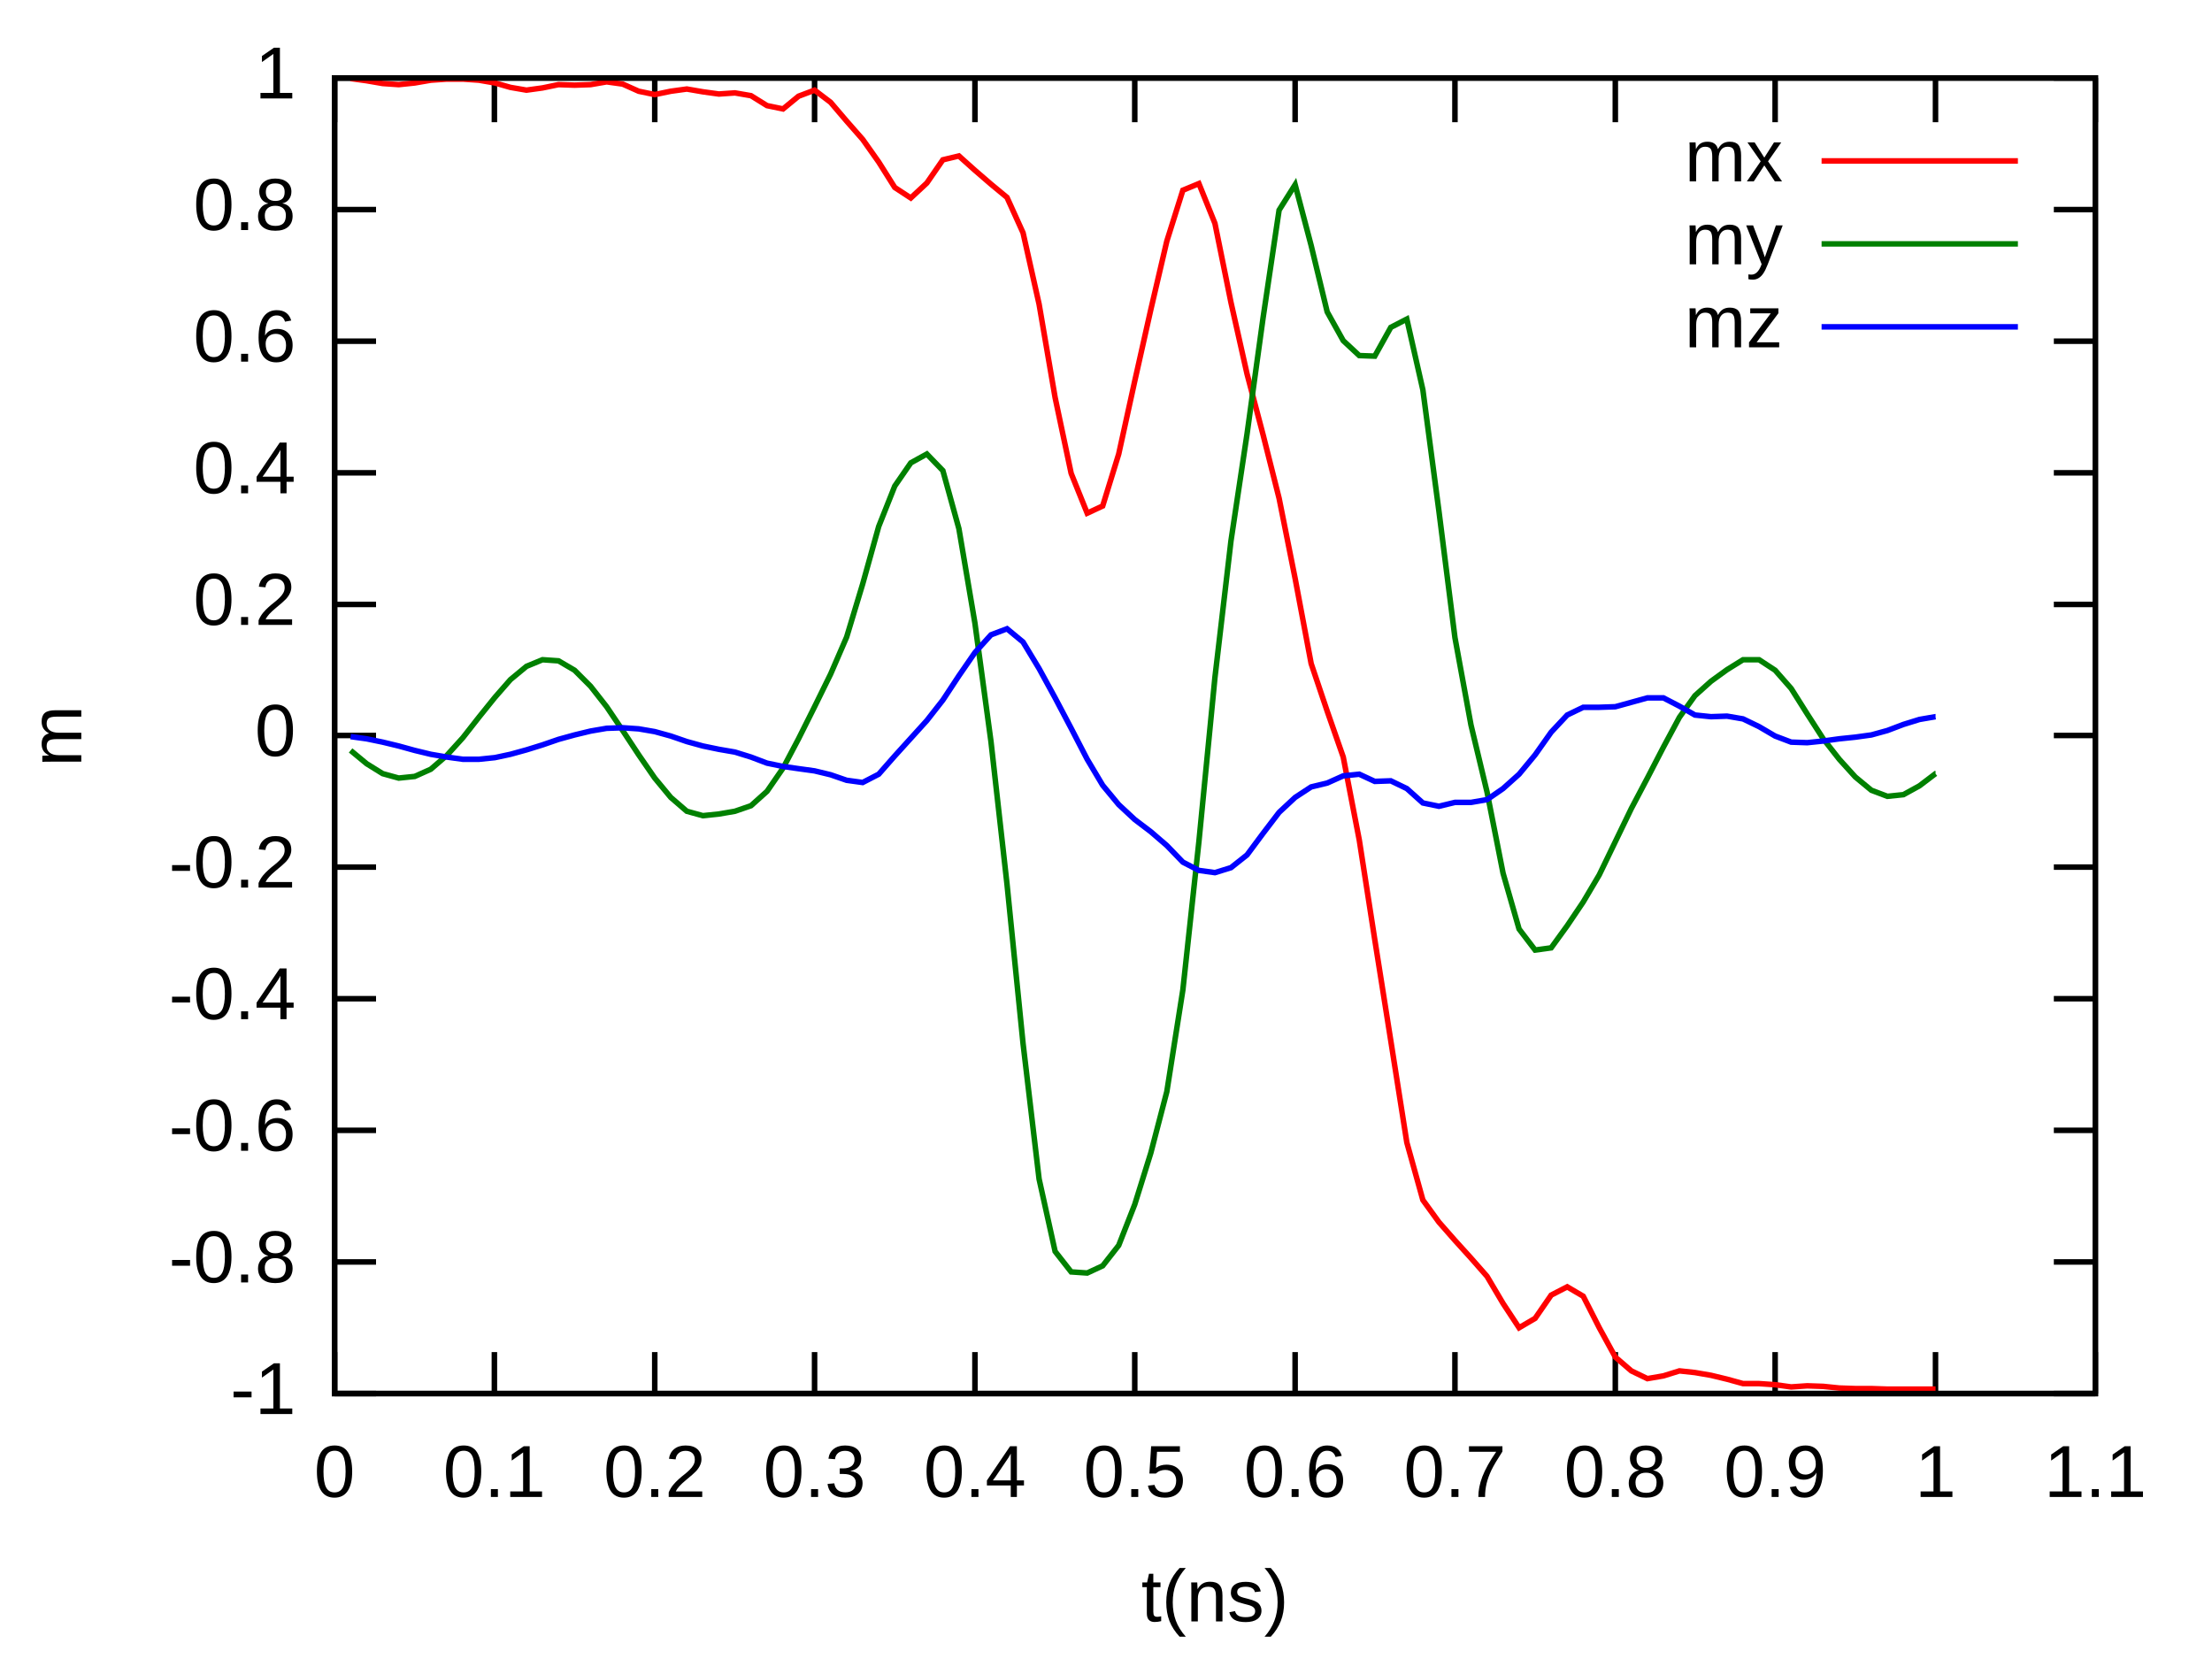
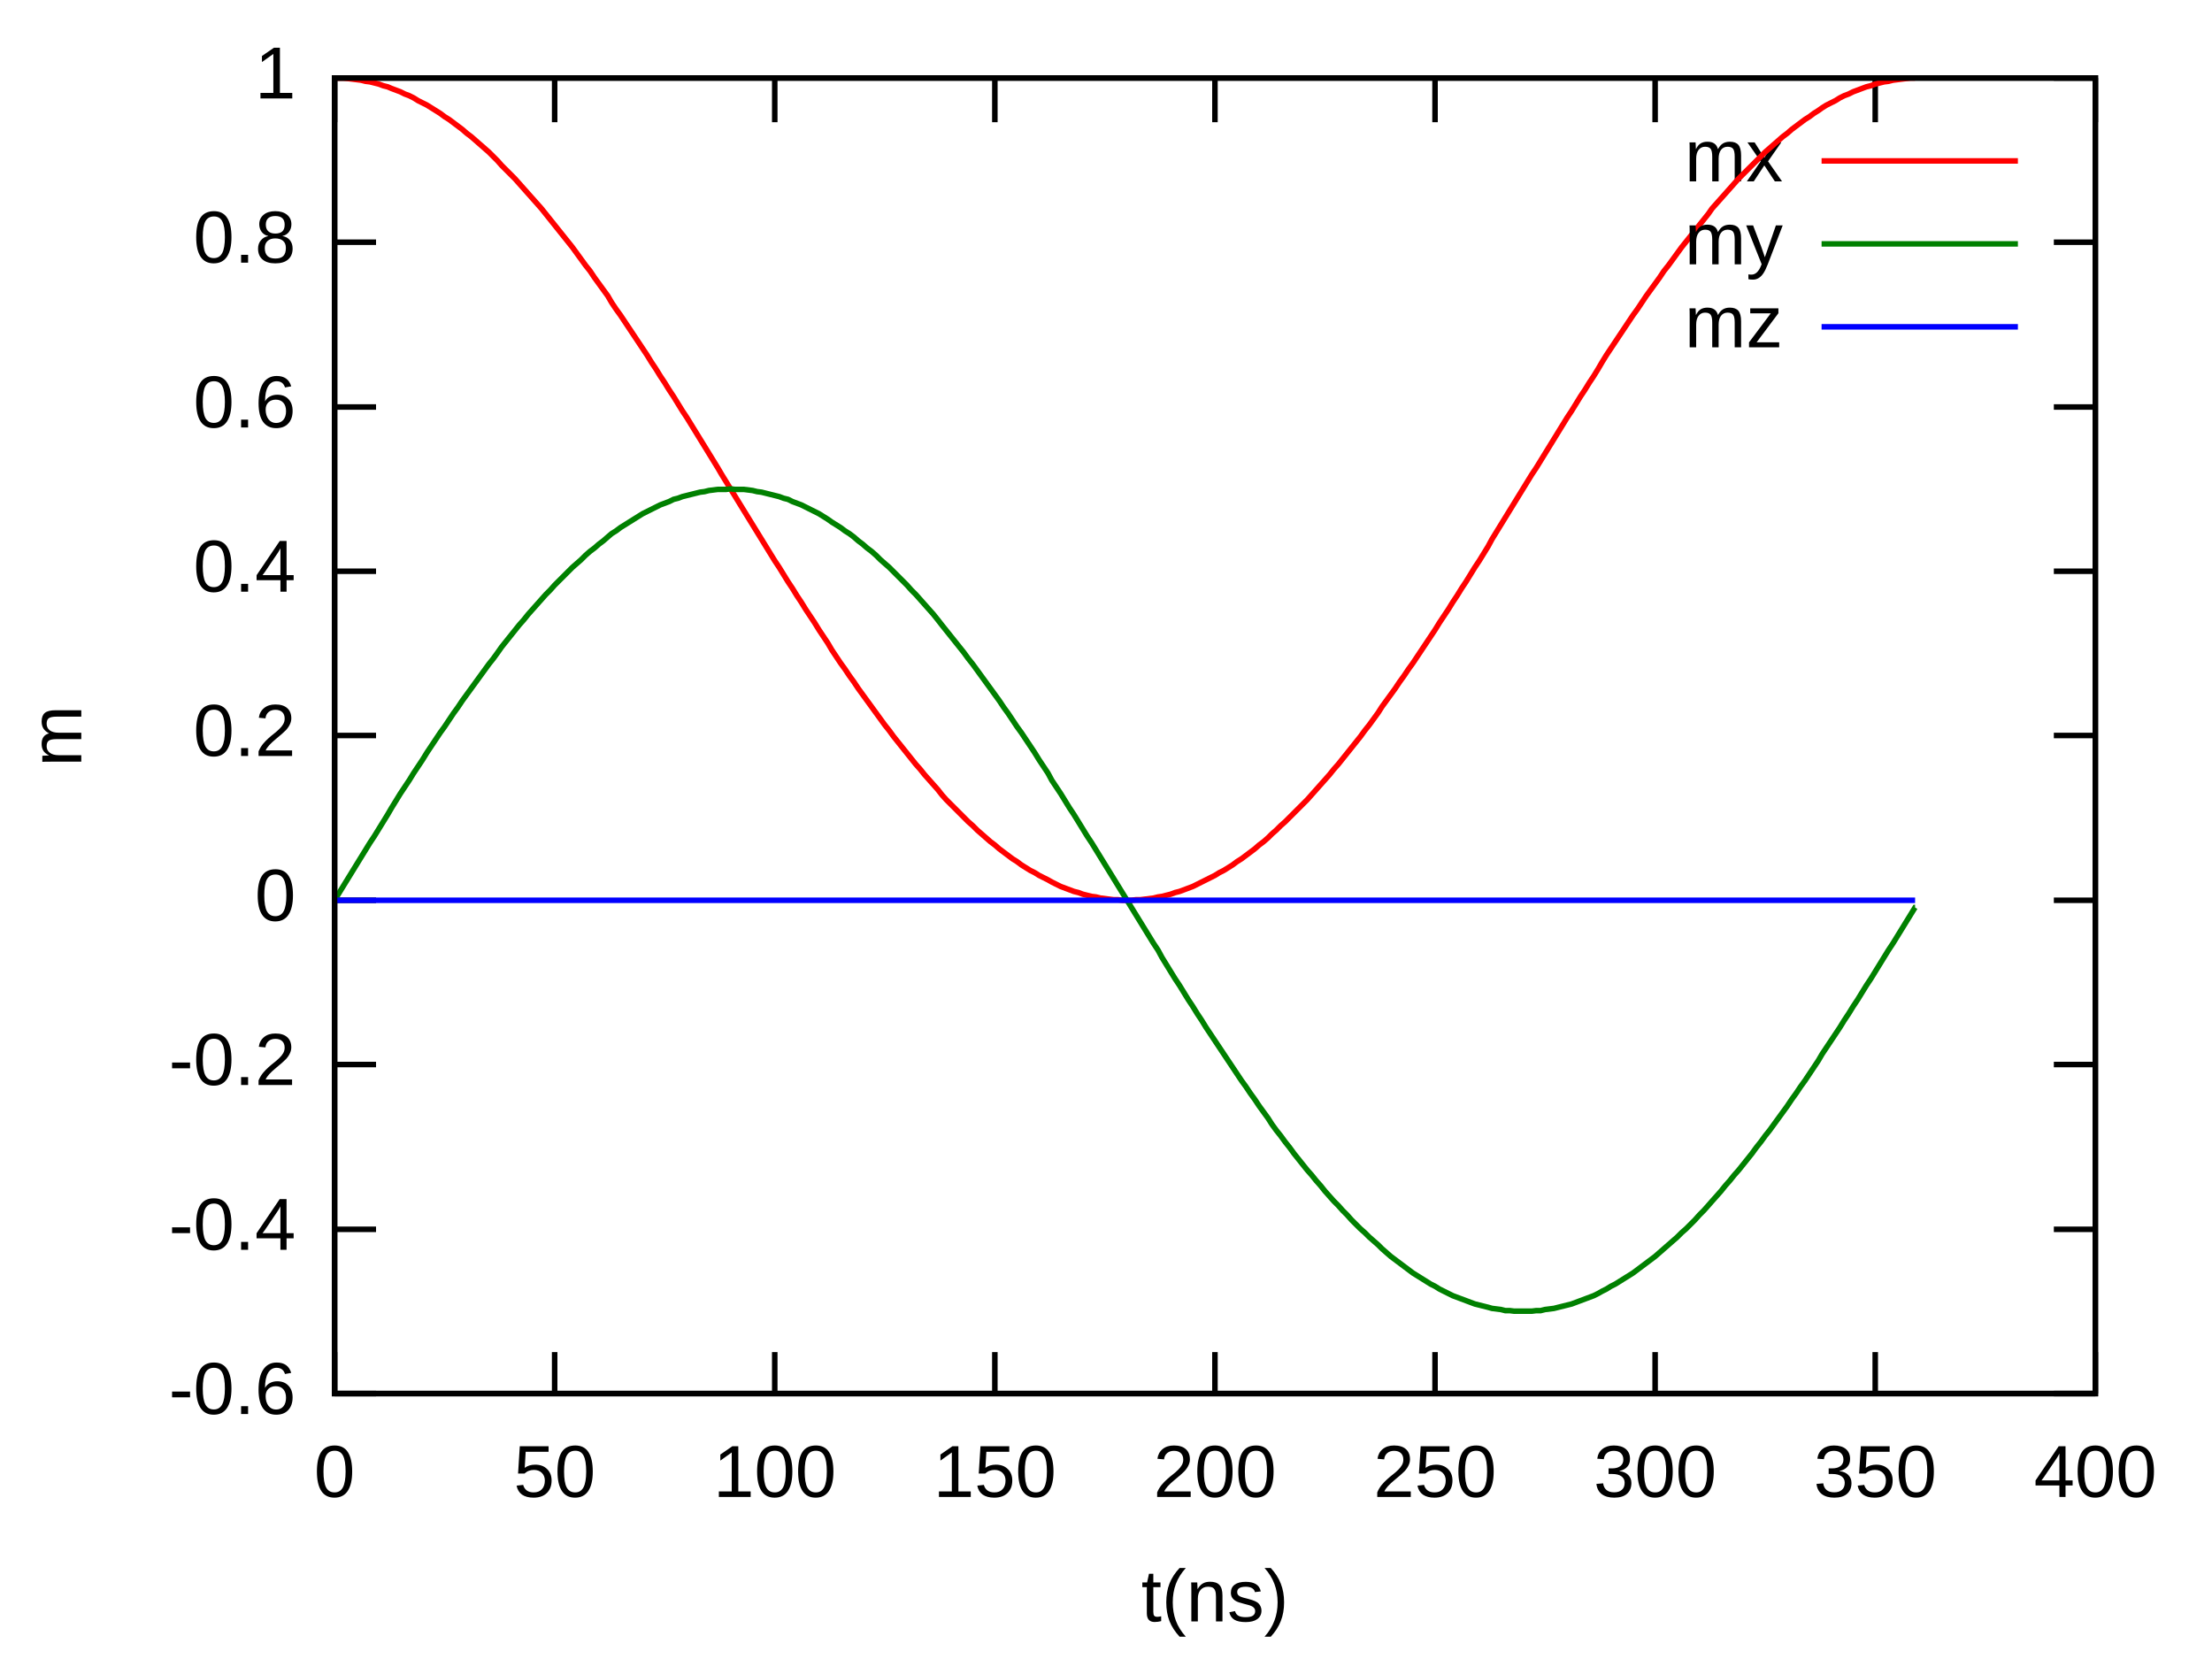
<svg xmlns="http://www.w3.org/2000/svg" xmlns:xlink="http://www.w3.org/1999/xlink" width="400" height="300" viewBox="0 0 400 300">
  <g id="gnuplot_canvas">
    <rect x="0" y="0" width="400" height="300" fill="none" />
    <defs>
      <circle id="gpDot" r="0.5" stroke-width="0.5" />
      <path id="gpPt0" stroke-width="0.267" stroke="currentColor" d="M-1,0 h2 M0,-1 v2" />
      <path id="gpPt1" stroke-width="0.267" stroke="currentColor" d="M-1,-1 L1,1 M1,-1 L-1,1" />
      <path id="gpPt2" stroke-width="0.267" stroke="currentColor" d="M-1,0 L1,0 M0,-1 L0,1 M-1,-1 L1,1 M-1,1 L1,-1" />
      <rect id="gpPt3" stroke-width="0.267" stroke="currentColor" x="-1" y="-1" width="2" height="2" />
      <rect id="gpPt4" stroke-width="0.267" stroke="currentColor" fill="currentColor" x="-1" y="-1" width="2" height="2" />
      <circle id="gpPt5" stroke-width="0.267" stroke="currentColor" cx="0" cy="0" r="1" />
      <use xlink:href="#gpPt5" id="gpPt6" fill="currentColor" stroke="none" />
      <path id="gpPt7" stroke-width="0.267" stroke="currentColor" d="M0,-1.33 L-1.33,0.67 L1.33,0.67 z" />
      <use xlink:href="#gpPt7" id="gpPt8" fill="currentColor" stroke="none" />
      <use xlink:href="#gpPt7" id="gpPt9" stroke="currentColor" transform="rotate(180)" />
      <use xlink:href="#gpPt9" id="gpPt10" fill="currentColor" stroke="none" />
      <use xlink:href="#gpPt3" id="gpPt11" stroke="currentColor" transform="rotate(45)" />
      <use xlink:href="#gpPt11" id="gpPt12" fill="currentColor" stroke="none" />
    </defs>
    <g style="fill:none; color:white; stroke:currentColor; stroke-width:1.00; stroke-linecap:butt; stroke-linejoin:miter">
</g>
    <g style="fill:none; color:black; stroke:currentColor; stroke-width:1.00; stroke-linecap:butt; stroke-linejoin:miter">
      <path stroke="black" d="M60.5,252.0 L68.0,252.0 M378.9,252.0 L371.4,252.0  h0.01" />
      <g transform="translate(53.5,255.7)" style="stroke:none; fill:black; font-family:Arial; font-size:10.00pt; text-anchor:end">
-         <text>-1</text>
-       </g>
-       <path stroke="black" d="M60.5,228.2 L68.0,228.2 M378.9,228.2 L371.4,228.2  h0.01" />
-       <g transform="translate(53.5,231.9)" style="stroke:none; fill:black; font-family:Arial; font-size:10.00pt; text-anchor:end">
-         <text>-0.8</text>
-       </g>
-       <path stroke="black" d="M60.5,204.4 L68.0,204.4 M378.9,204.4 L371.4,204.4  h0.01" />
-       <g transform="translate(53.5,208.1)" style="stroke:none; fill:black; font-family:Arial; font-size:10.00pt; text-anchor:end">
        <text>-0.6</text>
      </g>
-       <path stroke="black" d="M60.5,180.6 L68.0,180.6 M378.9,180.6 L371.4,180.6  h0.01" />
-       <g transform="translate(53.5,184.3)" style="stroke:none; fill:black; font-family:Arial; font-size:10.00pt; text-anchor:end">
+       <path stroke="black" d="M60.5,222.3 L68.0,222.3 M378.9,222.3 L371.4,222.3  h0.01" />
+       <g transform="translate(53.5,226.0)" style="stroke:none; fill:black; font-family:Arial; font-size:10.00pt; text-anchor:end">
        <text>-0.4</text>
      </g>
-       <path stroke="black" d="M60.5,156.8 L68.0,156.8 M378.9,156.8 L371.4,156.8  h0.01" />
-       <g transform="translate(53.5,160.5)" style="stroke:none; fill:black; font-family:Arial; font-size:10.00pt; text-anchor:end">
+       <path stroke="black" d="M60.5,192.5 L68.0,192.5 M378.9,192.5 L371.4,192.5  h0.01" />
+       <g transform="translate(53.5,196.2)" style="stroke:none; fill:black; font-family:Arial; font-size:10.00pt; text-anchor:end">
        <text>-0.2</text>
+       </g>
+       <path stroke="black" d="M60.5,162.8 L68.0,162.8 M378.9,162.8 L371.4,162.8  h0.01" />
+       <g transform="translate(53.5,166.5)" style="stroke:none; fill:black; font-family:Arial; font-size:10.00pt; text-anchor:end">
+         <text>0</text>
      </g>
      <path stroke="black" d="M60.5,133.0 L68.0,133.0 M378.9,133.0 L371.4,133.0  h0.01" />
      <g transform="translate(53.5,136.7)" style="stroke:none; fill:black; font-family:Arial; font-size:10.00pt; text-anchor:end">
-         <text>0</text>
-       </g>
-       <path stroke="black" d="M60.5,109.3 L68.0,109.3 M378.9,109.3 L371.4,109.3  h0.01" />
-       <g transform="translate(53.5,113.0)" style="stroke:none; fill:black; font-family:Arial; font-size:10.00pt; text-anchor:end">
        <text>0.2</text>
      </g>
-       <path stroke="black" d="M60.5,85.5 L68.0,85.5 M378.9,85.5 L371.4,85.5  h0.01" />
-       <g transform="translate(53.5,89.2)" style="stroke:none; fill:black; font-family:Arial; font-size:10.00pt; text-anchor:end">
+       <path stroke="black" d="M60.5,103.3 L68.0,103.3 M378.9,103.3 L371.4,103.3  h0.01" />
+       <g transform="translate(53.5,107.0)" style="stroke:none; fill:black; font-family:Arial; font-size:10.00pt; text-anchor:end">
        <text>0.4</text>
      </g>
-       <path stroke="black" d="M60.5,61.7 L68.0,61.7 M378.9,61.7 L371.4,61.7  h0.01" />
-       <g transform="translate(53.5,65.4)" style="stroke:none; fill:black; font-family:Arial; font-size:10.00pt; text-anchor:end">
+       <path stroke="black" d="M60.5,73.6 L68.0,73.6 M378.9,73.6 L371.4,73.6  h0.01" />
+       <g transform="translate(53.5,77.3)" style="stroke:none; fill:black; font-family:Arial; font-size:10.00pt; text-anchor:end">
        <text>0.6</text>
      </g>
-       <path stroke="black" d="M60.5,37.9 L68.0,37.9 M378.9,37.9 L371.4,37.9  h0.01" />
-       <g transform="translate(53.5,41.6)" style="stroke:none; fill:black; font-family:Arial; font-size:10.00pt; text-anchor:end">
+       <path stroke="black" d="M60.5,43.8 L68.0,43.8 M378.9,43.8 L371.4,43.8  h0.01" />
+       <g transform="translate(53.5,47.5)" style="stroke:none; fill:black; font-family:Arial; font-size:10.00pt; text-anchor:end">
        <text>0.8</text>
      </g>
      <path stroke="black" d="M60.5,14.1 L68.0,14.1 M378.9,14.1 L371.4,14.1  h0.01" />
      <g transform="translate(53.5,17.8)" style="stroke:none; fill:black; font-family:Arial; font-size:10.00pt; text-anchor:end">
        <text>1</text>
      </g>
      <path stroke="black" d="M60.5,252.0 L60.5,244.5 M60.5,14.1 L60.5,21.6  h0.01" />
      <g transform="translate(60.5,270.7)" style="stroke:none; fill:black; font-family:Arial; font-size:10.00pt; text-anchor:middle">
        <text> 0</text>
      </g>
-       <path stroke="black" d="M89.4,252.0 L89.4,244.5 M89.4,14.1 L89.4,21.6  h0.01" />
-       <g transform="translate(89.4,270.7)" style="stroke:none; fill:black; font-family:Arial; font-size:10.00pt; text-anchor:middle">
-         <text> 0.1</text>
+       <path stroke="black" d="M100.3,252.0 L100.3,244.5 M100.3,14.1 L100.3,21.6  h0.01" />
+       <g transform="translate(100.3,270.7)" style="stroke:none; fill:black; font-family:Arial; font-size:10.00pt; text-anchor:middle">
+         <text> 50</text>
      </g>
-       <path stroke="black" d="M118.4,252.0 L118.4,244.5 M118.4,14.1 L118.4,21.6  h0.01" />
-       <g transform="translate(118.4,270.7)" style="stroke:none; fill:black; font-family:Arial; font-size:10.00pt; text-anchor:middle">
-         <text> 0.2</text>
+       <path stroke="black" d="M140.1,252.0 L140.1,244.5 M140.1,14.1 L140.1,21.6  h0.01" />
+       <g transform="translate(140.1,270.7)" style="stroke:none; fill:black; font-family:Arial; font-size:10.00pt; text-anchor:middle">
+         <text> 100</text>
      </g>
-       <path stroke="black" d="M147.3,252.0 L147.3,244.5 M147.3,14.1 L147.3,21.6  h0.01" />
-       <g transform="translate(147.3,270.7)" style="stroke:none; fill:black; font-family:Arial; font-size:10.00pt; text-anchor:middle">
-         <text> 0.3</text>
+       <path stroke="black" d="M179.9,252.0 L179.9,244.5 M179.9,14.1 L179.9,21.6  h0.01" />
+       <g transform="translate(179.9,270.7)" style="stroke:none; fill:black; font-family:Arial; font-size:10.00pt; text-anchor:middle">
+         <text> 150</text>
      </g>
-       <path stroke="black" d="M176.3,252.0 L176.3,244.5 M176.3,14.1 L176.3,21.6  h0.01" />
-       <g transform="translate(176.3,270.7)" style="stroke:none; fill:black; font-family:Arial; font-size:10.00pt; text-anchor:middle">
-         <text> 0.4</text>
+       <path stroke="black" d="M219.7,252.0 L219.7,244.5 M219.7,14.1 L219.7,21.6  h0.01" />
+       <g transform="translate(219.7,270.7)" style="stroke:none; fill:black; font-family:Arial; font-size:10.00pt; text-anchor:middle">
+         <text> 200</text>
      </g>
-       <path stroke="black" d="M205.2,252.0 L205.2,244.5 M205.2,14.1 L205.2,21.6  h0.01" />
-       <g transform="translate(205.2,270.7)" style="stroke:none; fill:black; font-family:Arial; font-size:10.00pt; text-anchor:middle">
-         <text> 0.5</text>
+       <path stroke="black" d="M259.5,252.0 L259.5,244.5 M259.5,14.1 L259.5,21.6  h0.01" />
+       <g transform="translate(259.5,270.7)" style="stroke:none; fill:black; font-family:Arial; font-size:10.00pt; text-anchor:middle">
+         <text> 250</text>
      </g>
-       <path stroke="black" d="M234.2,252.0 L234.2,244.5 M234.2,14.1 L234.2,21.6  h0.01" />
-       <g transform="translate(234.2,270.7)" style="stroke:none; fill:black; font-family:Arial; font-size:10.00pt; text-anchor:middle">
-         <text> 0.6</text>
+       <path stroke="black" d="M299.3,252.0 L299.3,244.5 M299.3,14.1 L299.3,21.6  h0.01" />
+       <g transform="translate(299.3,270.7)" style="stroke:none; fill:black; font-family:Arial; font-size:10.00pt; text-anchor:middle">
+         <text> 300</text>
      </g>
-       <path stroke="black" d="M263.1,252.0 L263.1,244.5 M263.1,14.1 L263.1,21.6  h0.01" />
-       <g transform="translate(263.1,270.7)" style="stroke:none; fill:black; font-family:Arial; font-size:10.00pt; text-anchor:middle">
-         <text> 0.7</text>
-       </g>
-       <path stroke="black" d="M292.1,252.0 L292.1,244.5 M292.1,14.1 L292.1,21.6  h0.01" />
-       <g transform="translate(292.1,270.7)" style="stroke:none; fill:black; font-family:Arial; font-size:10.00pt; text-anchor:middle">
-         <text> 0.8</text>
-       </g>
-       <path stroke="black" d="M321.0,252.0 L321.0,244.5 M321.0,14.1 L321.0,21.6  h0.01" />
-       <g transform="translate(321.0,270.7)" style="stroke:none; fill:black; font-family:Arial; font-size:10.00pt; text-anchor:middle">
-         <text> 0.9</text>
-       </g>
-       <path stroke="black" d="M350.0,252.0 L350.0,244.5 M350.0,14.1 L350.0,21.6  h0.01" />
-       <g transform="translate(350.0,270.7)" style="stroke:none; fill:black; font-family:Arial; font-size:10.00pt; text-anchor:middle">
-         <text> 1</text>
+       <path stroke="black" d="M339.1,252.0 L339.1,244.5 M339.1,14.1 L339.1,21.6  h0.01" />
+       <g transform="translate(339.1,270.7)" style="stroke:none; fill:black; font-family:Arial; font-size:10.00pt; text-anchor:middle">
+         <text> 350</text>
      </g>
      <path stroke="black" d="M378.9,252.0 L378.9,244.5 M378.9,14.1 L378.9,21.6  h0.01" />
      <g transform="translate(378.9,270.7)" style="stroke:none; fill:black; font-family:Arial; font-size:10.00pt; text-anchor:middle">
-         <text> 1.1</text>
+         <text> 400</text>
      </g>
      <path stroke="black" d="M60.5,14.1 L60.5,252.0 L378.9,252.0 L378.9,14.1 L60.5,14.1 Z  h0.01" />
      <g transform="translate(14.7,133.1) rotate(270)" style="stroke:none; fill:black; font-family:Arial; font-size:10.00pt; text-anchor:middle">
        <text>m </text>
      </g>
      <g transform="translate(219.7,293.2)" style="stroke:none; fill:black; font-family:Arial; font-size:10.00pt; text-anchor:middle">
        <text>t(ns)</text>
      </g>
    </g>
    <g id="gnuplot_plot_1">
      <g style="fill:none; color:red; stroke:currentColor; stroke-width:1.00; stroke-linecap:butt; stroke-linejoin:miter">
        <g transform="translate(322.4,32.8)" style="stroke:none; fill:black; font-family:Arial; font-size:10.00pt; text-anchor:end">
          <text>mx</text>
        </g>
-         <path d="M329.4,29.1 L364.9,29.1 M63.4,14.2 L66.3,14.6 L69.2,15.1 L72.1,15.3 L75.0,15.0 L77.9,14.5    L80.8,14.3 L83.7,14.3 L86.6,14.5 L89.5,15.0 L92.3,15.8 L95.2,16.3 L98.1,15.9 L101.0,15.3    L103.9,15.4 L106.8,15.3 L109.7,14.8 L112.6,15.2 L115.5,16.5 L118.4,17.1 L121.3,16.5 L124.2,16.1    L127.1,16.6 L130.0,17.0 L132.9,16.8 L135.8,17.3 L138.7,19.1 L141.6,19.7 L144.4,17.4 L147.3,16.3    L150.2,18.5 L153.1,21.9 L156.0,25.2 L158.9,29.3 L161.8,33.9 L164.7,35.8 L167.6,33.1 L170.5,28.9    L173.4,28.2 L176.3,30.8 L179.2,33.3 L182.1,35.7 L185.0,42.1 L187.9,55.0 L190.8,71.9 L193.7,85.6    L196.6,92.8 L199.4,91.5 L202.3,82.1 L205.2,68.9 L208.1,56.0 L211.0,43.6 L213.9,34.4 L216.8,33.2    L219.7,40.4 L222.6,54.7 L225.5,67.6 L228.4,78.6 L231.3,90.1 L234.2,104.6 L237.1,120.0 L240.0,128.6    L242.9,136.9 L245.8,151.9 L248.6,169.9 L251.5,188.2 L254.4,206.6 L257.3,217.0 L260.2,221.0 L263.1,224.3    L266.0,227.5 L268.9,230.8 L271.8,235.7 L274.7,240.1 L277.6,238.4 L280.5,234.2 L283.4,232.7 L286.3,234.4    L289.2,240.1 L292.1,245.4 L295.0,247.9 L297.9,249.3 L300.8,248.8 L303.7,247.9 L306.5,248.2 L309.4,248.7    L312.3,249.4 L315.2,250.2 L318.1,250.2 L321.0,250.4 L323.9,250.8 L326.8,250.6 L329.7,250.7 L332.6,251.0    L335.5,251.1 L338.4,251.1 L341.3,251.2 L344.2,251.2 L347.1,251.2 L350.0,251.2  h0.01" />
+         <path d="M329.4,29.1 L364.9,29.1 M60.5,14.1 L61.3,14.1 L62.1,14.1 L62.9,14.2 L63.7,14.3 L64.5,14.4    L65.3,14.5 L66.1,14.7 L66.9,14.8 L67.7,15.0 L68.5,15.2 L69.3,15.5 L70.1,15.7 L70.8,16.0    L71.6,16.3 L72.4,16.6 L73.2,17.0 L74.0,17.3 L74.8,17.7 L75.6,18.2 L76.4,18.6 L77.2,19.0    L78.0,19.5 L78.8,20.0 L79.6,20.5 L80.4,21.1 L81.2,21.6 L82.0,22.2 L82.8,22.8 L83.6,23.4    L84.4,24.1 L85.2,24.7 L86.0,25.4 L86.8,26.1 L87.6,26.8 L88.4,27.5 L89.2,28.3 L90.0,29.1    L90.7,29.9 L91.5,30.7 L92.3,31.5 L93.1,32.3 L93.9,33.2 L94.7,34.1 L95.5,35.0 L96.3,35.9    L97.1,36.8 L97.9,37.7 L98.7,38.7 L99.5,39.7 L100.3,40.7 L101.1,41.7 L101.9,42.7 L102.7,43.7    L103.5,44.7 L104.3,45.8 L105.1,46.9 L105.9,48.0 L106.7,49.0 L107.5,50.2 L108.3,51.3 L109.1,52.4    L109.9,53.5 L110.6,54.7 L111.4,55.9 L112.2,57.0 L113.0,58.2 L113.8,59.4 L114.6,60.6 L115.4,61.8    L116.2,63.0 L117.0,64.2 L117.8,65.5 L118.6,66.7 L119.4,68.0 L120.2,69.2 L121.0,70.5 L121.8,71.7    L122.6,73.0 L123.4,74.3 L124.2,75.5 L125.0,76.8 L125.8,78.1 L126.6,79.4 L127.4,80.7 L128.2,82.0    L129.0,83.3 L129.8,84.6 L130.5,85.8 L131.3,87.1 L132.1,88.4 L132.9,89.7 L133.7,91.0 L134.5,92.3    L135.3,93.6 L136.1,94.9 L136.9,96.2 L137.7,97.5 L138.5,98.8 L139.3,100.1 L140.1,101.4 L140.9,102.6    L141.7,103.9 L142.5,105.2 L143.3,106.4 L144.1,107.7 L144.9,108.9 L145.7,110.2 L146.5,111.4 L147.3,112.6    L148.1,113.9 L148.9,115.1 L149.7,116.3 L150.4,117.5 L151.2,118.7 L152.0,119.9 L152.8,121.0 L153.6,122.2    L154.4,123.3 L155.2,124.5 L156.0,125.6 L156.8,126.7 L157.6,127.8 L158.4,128.9 L159.2,130.0 L160.0,131.1    L160.8,132.1 L161.6,133.2 L162.4,134.2 L163.2,135.2 L164.0,136.2 L164.8,137.2 L165.6,138.2 L166.4,139.1    L167.2,140.1 L168.0,141.0 L168.8,141.9 L169.6,142.8 L170.3,143.7 L171.1,144.6 L171.9,145.4 L172.7,146.2    L173.5,147.0 L174.3,147.8 L175.1,148.6 L175.9,149.3 L176.7,150.1 L177.5,150.8 L178.3,151.5 L179.1,152.2    L179.9,152.8 L180.7,153.5 L181.5,154.1 L182.3,154.7 L183.1,155.3 L183.9,155.8 L184.7,156.4 L185.5,156.9    L186.3,157.4 L187.1,157.8 L187.9,158.3 L188.7,158.7 L189.5,159.1 L190.2,159.5 L191.0,159.9 L191.8,160.3    L192.6,160.6 L193.4,160.9 L194.2,161.2 L195.0,161.4 L195.8,161.7 L196.6,161.9 L197.4,162.1 L198.2,162.2    L199.0,162.4 L199.8,162.5 L200.6,162.6 L201.4,162.7 L202.2,162.7 L203.0,162.8 L203.8,162.8 L204.6,162.8    L205.4,162.7 L206.2,162.7 L207.0,162.6 L207.8,162.5 L208.6,162.4 L209.4,162.2 L210.1,162.1 L210.9,161.9    L211.7,161.7 L212.5,161.4 L213.3,161.2 L214.1,160.9 L214.9,160.6 L215.7,160.3 L216.5,159.9 L217.3,159.5    L218.1,159.1 L218.9,158.7 L219.7,158.3 L220.5,157.8 L221.3,157.4 L222.1,156.9 L222.9,156.4 L223.7,155.8    L224.5,155.3 L225.3,154.7 L226.1,154.1 L226.9,153.5 L227.7,152.8 L228.5,152.2 L229.3,151.5 L230.0,150.8    L230.8,150.1 L231.6,149.3 L232.4,148.6 L233.2,147.8 L234.0,147.0 L234.8,146.2 L235.6,145.4 L236.4,144.6    L237.2,143.7 L238.0,142.8 L238.8,141.9 L239.6,141.0 L240.4,140.1 L241.2,139.1 L242.0,138.2 L242.8,137.2    L243.6,136.2 L244.4,135.2 L245.2,134.2 L246.0,133.2 L246.8,132.1 L247.6,131.1 L248.4,130.0 L249.2,128.9    L249.9,127.8 L250.7,126.7 L251.5,125.6 L252.3,124.5 L253.1,123.3 L253.9,122.2 L254.7,121.0 L255.5,119.9    L256.3,118.7 L257.1,117.5 L257.9,116.3 L258.7,115.1 L259.5,113.9 L260.3,112.6 L261.1,111.4 L261.9,110.2    L262.7,108.9 L263.5,107.7 L264.3,106.4 L265.1,105.2 L265.9,103.9 L266.7,102.6 L267.5,101.4 L268.3,100.1    L269.1,98.8 L269.8,97.5 L270.6,96.2 L271.4,94.9 L272.2,93.6 L273.0,92.3 L273.8,91.0 L274.6,89.7    L275.4,88.4 L276.2,87.1 L277.0,85.8 L277.8,84.6 L278.6,83.3 L279.4,82.0 L280.2,80.7 L281.0,79.4    L281.8,78.1 L282.6,76.8 L283.4,75.5 L284.2,74.3 L285.0,73.0 L285.8,71.7 L286.6,70.5 L287.4,69.2    L288.2,68.0 L289.0,66.7 L289.7,65.5 L290.5,64.2 L291.3,63.0 L292.1,61.8 L292.9,60.6 L293.7,59.4    L294.5,58.2 L295.3,57.0 L296.1,55.9 L296.9,54.7 L297.7,53.5 L298.5,52.4 L299.3,51.3 L300.1,50.2    L300.9,49.0 L301.7,48.0 L302.5,46.9 L303.3,45.8 L304.1,44.7 L304.9,43.7 L305.7,42.7 L306.5,41.7    L307.3,40.7 L308.1,39.7 L308.9,38.7 L309.6,37.7 L310.4,36.8 L311.2,35.9 L312.0,35.0 L312.8,34.1    L313.6,33.2 L314.4,32.3 L315.2,31.5 L316.0,30.7 L316.8,29.9 L317.6,29.1 L318.4,28.3 L319.2,27.5    L320.0,26.8 L320.8,26.1 L321.6,25.4 L322.4,24.7 L323.2,24.1 L324.0,23.4 L324.8,22.8 L325.6,22.2    L326.4,21.6 L327.2,21.1 L328.0,20.5 L328.8,20.0 L329.5,19.5 L330.3,19.0 L331.1,18.6 L331.9,18.2    L332.7,17.7 L333.5,17.3 L334.3,17.0 L335.1,16.6 L335.9,16.3 L336.7,16.0 L337.5,15.7 L338.3,15.5    L339.1,15.2 L339.9,15.0 L340.7,14.8 L341.5,14.7 L342.3,14.5 L343.1,14.4 L343.9,14.3 L344.7,14.2    L345.5,14.1 L346.3,14.1  h0.01" />
      </g>
    </g>
    <g id="gnuplot_plot_2">
      <g style="fill:none; color:green; stroke:currentColor; stroke-width:1.00; stroke-linecap:butt; stroke-linejoin:miter">
        <g transform="translate(322.4,47.8)" style="stroke:none; fill:black; font-family:Arial; font-size:10.00pt; text-anchor:end">
          <text>my</text>
        </g>
-         <path d="M329.4,44.1 L364.9,44.1 M63.4,135.7 L66.3,138.1 L69.2,139.9 L72.1,140.7 L75.0,140.4 L77.9,139.1    L80.8,136.6 L83.7,133.4 L86.6,129.7 L89.5,126.1 L92.3,122.9 L95.2,120.5 L98.1,119.3 L101.0,119.5    L103.9,121.2 L106.8,124.1 L109.7,127.8 L112.6,132.1 L115.5,136.5 L118.4,140.7 L121.3,144.2 L124.2,146.7    L127.1,147.5 L130.0,147.2 L132.9,146.7 L135.8,145.7 L138.7,143.1 L141.6,138.9 L144.4,133.6 L147.3,127.8    L150.2,121.9 L153.1,115.2 L156.0,105.6 L158.9,95.2 L161.8,87.9 L164.7,83.7 L167.6,82.1 L170.5,85.1    L173.4,95.6 L176.3,112.7 L179.2,134.1 L182.1,159.9 L185.0,188.7 L187.9,213.2 L190.8,226.3 L193.7,230.0    L196.6,230.2 L199.4,228.9 L202.3,225.2 L205.2,217.8 L208.1,208.5 L211.0,197.4 L213.9,179.0 L216.8,152.2    L219.7,122.5 L222.6,97.8 L225.5,78.5 L228.4,57.5 L231.3,38.0 L234.2,33.4 L237.1,44.4 L240.0,56.4    L242.9,61.6 L245.8,64.3 L248.6,64.4 L251.5,59.2 L254.4,57.7 L257.3,70.5 L260.2,92.4 L263.1,115.3    L266.0,131.1 L268.9,143.2 L271.8,157.9 L274.7,168.0 L277.6,171.8 L280.5,171.4 L283.4,167.4 L286.3,163.1    L289.2,158.2 L292.1,152.2 L295.0,146.2 L297.9,140.7 L300.8,135.1 L303.7,129.7 L306.5,125.8 L309.4,123.2    L312.3,121.1 L315.2,119.3 L318.1,119.3 L321.0,121.2 L323.9,124.5 L326.8,129.1 L329.7,133.6 L332.6,137.3    L335.5,140.5 L338.4,142.9 L341.3,144.0 L344.2,143.7 L347.1,142.1 L350.0,139.9  h0.01" />
+         <path d="M329.4,44.1 L364.9,44.1 M60.5,162.8 L61.3,161.5 L62.1,160.2 L62.9,158.9 L63.7,157.6 L64.5,156.3    L65.3,155.0 L66.1,153.7 L66.9,152.4 L67.7,151.2 L68.5,149.9 L69.3,148.6 L70.1,147.3 L70.8,146.1    L71.6,144.8 L72.4,143.5 L73.2,142.3 L74.0,141.1 L74.8,139.8 L75.6,138.6 L76.4,137.4 L77.2,136.1    L78.0,134.9 L78.8,133.7 L79.6,132.5 L80.4,131.4 L81.2,130.2 L82.0,129.0 L82.8,127.9 L83.6,126.7    L84.4,125.6 L85.2,124.5 L86.0,123.4 L86.8,122.3 L87.6,121.2 L88.4,120.1 L89.2,119.1 L90.0,118.0    L90.7,117.0 L91.5,116.0 L92.3,115.0 L93.1,114.0 L93.9,113.0 L94.7,112.1 L95.5,111.1 L96.3,110.2    L97.1,109.3 L97.9,108.4 L98.7,107.5 L99.5,106.7 L100.3,105.8 L101.1,105.0 L101.9,104.2 L102.7,103.4    L103.5,102.6 L104.3,101.9 L105.1,101.2 L105.9,100.4 L106.7,99.7 L107.5,99.1 L108.3,98.4 L109.1,97.8    L109.9,97.1 L110.6,96.5 L111.4,96.0 L112.2,95.4 L113.0,94.9 L113.8,94.4 L114.6,93.9 L115.4,93.4    L116.2,92.9 L117.0,92.5 L117.8,92.1 L118.6,91.7 L119.4,91.3 L120.2,91.0 L121.0,90.7 L121.8,90.3    L122.6,90.1 L123.4,89.8 L124.2,89.6 L125.0,89.4 L125.8,89.2 L126.6,89.0 L127.4,88.9 L128.2,88.7    L129.0,88.6 L129.8,88.5 L130.5,88.5 L131.3,88.5 L132.1,88.4 L132.9,88.5 L133.7,88.5 L134.5,88.5    L135.3,88.6 L136.1,88.7 L136.9,88.9 L137.7,89.0 L138.5,89.2 L139.3,89.4 L140.1,89.6 L140.9,89.8    L141.7,90.1 L142.5,90.3 L143.3,90.7 L144.1,91.0 L144.9,91.3 L145.7,91.7 L146.5,92.1 L147.3,92.5    L148.1,92.9 L148.9,93.4 L149.7,93.9 L150.4,94.4 L151.2,94.9 L152.0,95.4 L152.8,96.0 L153.6,96.5    L154.4,97.1 L155.2,97.8 L156.0,98.4 L156.8,99.1 L157.6,99.7 L158.4,100.4 L159.2,101.2 L160.0,101.9    L160.8,102.6 L161.6,103.4 L162.4,104.2 L163.2,105.0 L164.0,105.8 L164.8,106.7 L165.6,107.5 L166.4,108.4    L167.2,109.3 L168.0,110.2 L168.8,111.1 L169.6,112.1 L170.3,113.0 L171.1,114.0 L171.9,115.0 L172.7,116.0    L173.5,117.0 L174.3,118.0 L175.1,119.1 L175.9,120.1 L176.7,121.2 L177.5,122.3 L178.3,123.4 L179.1,124.5    L179.9,125.6 L180.7,126.7 L181.5,127.9 L182.3,129.0 L183.1,130.2 L183.9,131.4 L184.7,132.5 L185.5,133.7    L186.3,134.9 L187.1,136.1 L187.9,137.4 L188.7,138.6 L189.5,139.8 L190.2,141.1 L191.0,142.3 L191.8,143.5    L192.6,144.8 L193.4,146.1 L194.2,147.3 L195.0,148.6 L195.8,149.9 L196.6,151.2 L197.4,152.4 L198.2,153.7    L199.0,155.0 L199.8,156.3 L200.6,157.6 L201.4,158.9 L202.2,160.2 L203.0,161.5 L203.8,162.8 L204.6,164.1    L205.4,165.4 L206.2,166.7 L207.0,168.0 L207.8,169.3 L208.6,170.6 L209.4,171.8 L210.1,173.1 L210.9,174.4    L211.7,175.7 L212.5,177.0 L213.3,178.2 L214.1,179.5 L214.9,180.8 L215.7,182.0 L216.5,183.3 L217.3,184.5    L218.1,185.8 L218.9,187.0 L219.7,188.2 L220.5,189.4 L221.3,190.6 L222.1,191.8 L222.9,193.0 L223.7,194.2    L224.5,195.4 L225.3,196.5 L226.1,197.7 L226.9,198.8 L227.7,200.0 L228.5,201.1 L229.3,202.2 L230.0,203.3    L230.8,204.4 L231.6,205.4 L232.4,206.5 L233.2,207.5 L234.0,208.6 L234.8,209.6 L235.6,210.6 L236.4,211.6    L237.2,212.5 L238.0,213.5 L238.8,214.4 L239.6,215.4 L240.4,216.3 L241.2,217.2 L242.0,218.0 L242.8,218.9    L243.6,219.7 L244.4,220.6 L245.2,221.4 L246.0,222.2 L246.8,222.9 L247.6,223.7 L248.4,224.4 L249.2,225.1    L249.9,225.8 L250.7,226.5 L251.5,227.2 L252.3,227.8 L253.1,228.4 L253.9,229.0 L254.7,229.6 L255.5,230.2    L256.3,230.7 L257.1,231.2 L257.9,231.7 L258.7,232.2 L259.5,232.6 L260.3,233.1 L261.1,233.5 L261.9,233.9    L262.7,234.3 L263.5,234.6 L264.3,234.9 L265.1,235.2 L265.9,235.5 L266.7,235.8 L267.5,236.0 L268.3,236.2    L269.1,236.4 L269.8,236.6 L270.6,236.7 L271.4,236.8 L272.2,237.0 L273.0,237.0 L273.8,237.1 L274.6,237.1    L275.4,237.1 L276.2,237.1 L277.0,237.1 L277.8,237.0 L278.6,237.0 L279.4,236.8 L280.2,236.7 L281.0,236.6    L281.8,236.4 L282.6,236.2 L283.4,236.0 L284.2,235.8 L285.0,235.5 L285.8,235.2 L286.6,234.9 L287.4,234.6    L288.2,234.3 L289.0,233.9 L289.7,233.5 L290.5,233.1 L291.3,232.6 L292.1,232.2 L292.9,231.7 L293.7,231.2    L294.5,230.7 L295.3,230.2 L296.1,229.6 L296.9,229.0 L297.7,228.4 L298.5,227.8 L299.3,227.2 L300.1,226.5    L300.9,225.8 L301.7,225.1 L302.5,224.4 L303.3,223.7 L304.1,222.9 L304.9,222.2 L305.7,221.4 L306.5,220.6    L307.3,219.7 L308.1,218.9 L308.9,218.0 L309.6,217.2 L310.4,216.3 L311.2,215.4 L312.0,214.4 L312.8,213.5    L313.6,212.5 L314.4,211.6 L315.2,210.6 L316.0,209.6 L316.8,208.6 L317.6,207.5 L318.4,206.5 L319.2,205.4    L320.0,204.4 L320.8,203.3 L321.6,202.2 L322.4,201.1 L323.2,200.0 L324.0,198.8 L324.8,197.7 L325.6,196.5    L326.4,195.4 L327.2,194.2 L328.0,193.0 L328.8,191.8 L329.5,190.6 L330.3,189.4 L331.1,188.2 L331.9,187.0    L332.7,185.8 L333.5,184.5 L334.3,183.3 L335.1,182.0 L335.9,180.8 L336.7,179.5 L337.5,178.2 L338.3,177.0    L339.1,175.7 L339.9,174.4 L340.7,173.1 L341.5,171.8 L342.3,170.6 L343.1,169.3 L343.9,168.0 L344.7,166.7    L345.5,165.4 L346.3,164.1  h0.01" />
      </g>
    </g>
    <g id="gnuplot_plot_3">
      <g style="fill:none; color:blue; stroke:currentColor; stroke-width:1.00; stroke-linecap:butt; stroke-linejoin:miter">
        <g transform="translate(322.4,62.8)" style="stroke:none; fill:black; font-family:Arial; font-size:10.00pt; text-anchor:end">
          <text>mz</text>
        </g>
-         <path d="M329.4,59.1 L364.9,59.1 M63.4,133.2 L66.3,133.6 L69.2,134.2 L72.1,134.9 L75.0,135.7 L77.9,136.4    L80.8,136.9 L83.7,137.3 L86.6,137.3 L89.5,137.0 L92.3,136.4 L95.2,135.6 L98.1,134.7 L101.0,133.7    L103.9,132.9 L106.8,132.2 L109.7,131.7 L112.6,131.6 L115.5,131.8 L118.4,132.3 L121.3,133.1 L124.2,134.1    L127.1,134.9 L130.0,135.5 L132.9,136.0 L135.8,136.9 L138.7,138.0 L141.6,138.6 L144.4,139.0 L147.3,139.4    L150.2,140.1 L153.1,141.1 L156.0,141.5 L158.9,140.0 L161.8,136.7 L164.7,133.5 L167.6,130.3 L170.5,126.6    L173.4,122.2 L176.3,118.0 L179.2,114.8 L182.1,113.7 L185.0,116.1 L187.9,120.9 L190.8,126.2 L193.7,131.7    L196.6,137.3 L199.4,142.0 L202.3,145.5 L205.2,148.2 L208.1,150.4 L211.0,152.9 L213.9,155.9 L216.8,157.4    L219.7,157.8 L222.6,156.9 L225.5,154.6 L228.4,150.7 L231.3,146.9 L234.2,144.2 L237.1,142.3 L240.0,141.6    L242.9,140.3 L245.8,140.0 L248.6,141.3 L251.5,141.2 L254.4,142.6 L257.3,145.2 L260.2,145.8 L263.1,145.1    L266.0,145.1 L268.9,144.6 L271.8,142.6 L274.7,140.0 L277.6,136.5 L280.5,132.4 L283.4,129.3 L286.3,127.9    L289.2,127.9 L292.1,127.8 L295.0,127.0 L297.9,126.2 L300.8,126.2 L303.7,127.7 L306.5,129.3 L309.4,129.6    L312.3,129.5 L315.2,130.0 L318.1,131.4 L321.0,133.1 L323.9,134.2 L326.8,134.3 L329.7,134.0 L332.6,133.6    L335.5,133.3 L338.4,132.9 L341.3,132.1 L344.2,131.0 L347.1,130.1 L350.0,129.6  h0.01" />
+         <path d="M329.4,59.1 L364.9,59.1 M60.5,162.8 L61.3,162.8 L62.1,162.8 L62.9,162.8 L63.7,162.8 L64.5,162.8    L65.3,162.8 L66.1,162.8 L66.9,162.8 L67.7,162.8 L68.5,162.8 L69.3,162.8 L70.1,162.8 L70.8,162.8    L71.6,162.8 L72.4,162.8 L73.2,162.8 L74.0,162.8 L74.8,162.8 L75.6,162.8 L76.4,162.8 L77.2,162.8    L78.0,162.8 L78.8,162.8 L79.6,162.8 L80.4,162.8 L81.2,162.8 L82.0,162.8 L82.8,162.8 L83.6,162.8    L84.4,162.8 L85.2,162.8 L86.0,162.8 L86.8,162.8 L87.6,162.8 L88.4,162.8 L89.2,162.8 L90.0,162.8    L90.7,162.8 L91.5,162.8 L92.3,162.8 L93.1,162.8 L93.9,162.8 L94.7,162.8 L95.5,162.8 L96.3,162.8    L97.1,162.8 L97.9,162.8 L98.7,162.8 L99.5,162.8 L100.3,162.8 L101.1,162.8 L101.9,162.8 L102.7,162.8    L103.5,162.8 L104.3,162.8 L105.1,162.8 L105.9,162.8 L106.7,162.8 L107.5,162.8 L108.3,162.8 L109.1,162.8    L109.9,162.8 L110.6,162.8 L111.4,162.8 L112.2,162.8 L113.0,162.8 L113.8,162.8 L114.6,162.8 L115.4,162.8    L116.2,162.8 L117.0,162.8 L117.8,162.8 L118.6,162.8 L119.4,162.8 L120.2,162.8 L121.0,162.8 L121.8,162.8    L122.6,162.8 L123.4,162.8 L124.2,162.8 L125.0,162.8 L125.8,162.8 L126.6,162.8 L127.4,162.8 L128.2,162.8    L129.0,162.8 L129.8,162.8 L130.5,162.8 L131.3,162.8 L132.1,162.8 L132.9,162.8 L133.7,162.8 L134.5,162.8    L135.3,162.8 L136.1,162.8 L136.9,162.8 L137.7,162.8 L138.5,162.8 L139.3,162.8 L140.1,162.8 L140.9,162.8    L141.7,162.8 L142.5,162.8 L143.3,162.8 L144.1,162.8 L144.9,162.8 L145.7,162.8 L146.5,162.8 L147.3,162.8    L148.1,162.8 L148.9,162.8 L149.7,162.8 L150.4,162.8 L151.2,162.8 L152.0,162.8 L152.8,162.8 L153.6,162.8    L154.4,162.8 L155.2,162.8 L156.0,162.8 L156.8,162.8 L157.6,162.8 L158.4,162.8 L159.2,162.8 L160.0,162.8    L160.8,162.8 L161.6,162.8 L162.4,162.8 L163.2,162.8 L164.0,162.8 L164.8,162.8 L165.6,162.8 L166.4,162.8    L167.2,162.8 L168.0,162.8 L168.8,162.8 L169.6,162.8 L170.3,162.8 L171.1,162.8 L171.9,162.8 L172.7,162.8    L173.5,162.8 L174.3,162.8 L175.1,162.8 L175.9,162.8 L176.7,162.8 L177.5,162.8 L178.3,162.8 L179.1,162.8    L179.9,162.8 L180.7,162.8 L181.5,162.8 L182.3,162.8 L183.1,162.8 L183.9,162.8 L184.7,162.8 L185.5,162.8    L186.3,162.8 L187.1,162.8 L187.9,162.8 L188.7,162.8 L189.5,162.8 L190.2,162.8 L191.0,162.8 L191.8,162.8    L192.6,162.8 L193.4,162.8 L194.2,162.8 L195.0,162.8 L195.8,162.8 L196.6,162.8 L197.4,162.8 L198.2,162.8    L199.0,162.8 L199.8,162.8 L200.6,162.8 L201.4,162.8 L202.2,162.8 L203.0,162.8 L203.8,162.8 L204.6,162.8    L205.4,162.8 L206.2,162.8 L207.0,162.8 L207.8,162.8 L208.6,162.8 L209.4,162.8 L210.1,162.8 L210.9,162.8    L211.7,162.8 L212.5,162.8 L213.3,162.8 L214.1,162.8 L214.9,162.8 L215.7,162.8 L216.5,162.8 L217.3,162.8    L218.1,162.8 L218.9,162.8 L219.7,162.8 L220.5,162.8 L221.3,162.8 L222.1,162.8 L222.9,162.8 L223.7,162.8    L224.5,162.8 L225.3,162.8 L226.1,162.8 L226.9,162.8 L227.7,162.8 L228.5,162.8 L229.3,162.8 L230.0,162.8    L230.8,162.8 L231.6,162.8 L232.4,162.8 L233.2,162.8 L234.0,162.8 L234.8,162.8 L235.6,162.8 L236.4,162.8    L237.2,162.8 L238.0,162.8 L238.8,162.8 L239.6,162.8 L240.4,162.8 L241.2,162.8 L242.0,162.8 L242.8,162.8    L243.6,162.8 L244.4,162.8 L245.2,162.8 L246.0,162.8 L246.8,162.8 L247.6,162.8 L248.4,162.8 L249.2,162.8    L249.9,162.8 L250.7,162.8 L251.5,162.8 L252.3,162.8 L253.1,162.8 L253.9,162.8 L254.7,162.8 L255.5,162.8    L256.3,162.8 L257.1,162.8 L257.9,162.8 L258.7,162.8 L259.5,162.8 L260.3,162.8 L261.1,162.8 L261.9,162.8    L262.7,162.8 L263.5,162.8 L264.3,162.8 L265.1,162.8 L265.9,162.8 L266.7,162.8 L267.5,162.8 L268.3,162.8    L269.1,162.8 L269.8,162.8 L270.6,162.8 L271.4,162.8 L272.2,162.8 L273.0,162.8 L273.8,162.8 L274.6,162.8    L275.4,162.8 L276.2,162.8 L277.0,162.8 L277.8,162.8 L278.6,162.8 L279.4,162.8 L280.2,162.8 L281.0,162.8    L281.8,162.8 L282.6,162.8 L283.4,162.8 L284.2,162.8 L285.0,162.8 L285.8,162.8 L286.6,162.8 L287.4,162.8    L288.2,162.8 L289.0,162.8 L289.7,162.8 L290.5,162.8 L291.3,162.8 L292.1,162.8 L292.9,162.8 L293.7,162.8    L294.5,162.8 L295.3,162.8 L296.1,162.8 L296.9,162.8 L297.7,162.8 L298.5,162.8 L299.3,162.8 L300.1,162.8    L300.9,162.8 L301.7,162.8 L302.5,162.8 L303.3,162.8 L304.1,162.8 L304.9,162.8 L305.7,162.8 L306.5,162.8    L307.3,162.8 L308.1,162.8 L308.9,162.8 L309.6,162.8 L310.4,162.8 L311.2,162.8 L312.0,162.8 L312.8,162.8    L313.6,162.8 L314.4,162.8 L315.2,162.8 L316.0,162.8 L316.8,162.8 L317.6,162.8 L318.4,162.8 L319.2,162.8    L320.0,162.8 L320.8,162.8 L321.6,162.8 L322.4,162.8 L323.2,162.8 L324.0,162.8 L324.8,162.8 L325.6,162.8    L326.4,162.8 L327.2,162.8 L328.0,162.8 L328.8,162.8 L329.5,162.8 L330.3,162.8 L331.1,162.8 L331.9,162.8    L332.7,162.8 L333.5,162.8 L334.3,162.8 L335.1,162.8 L335.9,162.8 L336.7,162.8 L337.5,162.8 L338.3,162.8    L339.1,162.8 L339.9,162.8 L340.7,162.8 L341.5,162.8 L342.3,162.8 L343.1,162.8 L343.9,162.8 L344.7,162.8    L345.5,162.8 L346.3,162.8  h0.01" />
      </g>
    </g>
    <g style="fill:none; color:black; stroke:currentColor; stroke-width:1.00; stroke-linecap:butt; stroke-linejoin:miter">
      <path stroke="black" d="M60.5,14.1 L60.5,252.0 L378.9,252.0 L378.9,14.1 L60.5,14.1 Z  h0.01" />
    </g>
  </g>
</svg>
